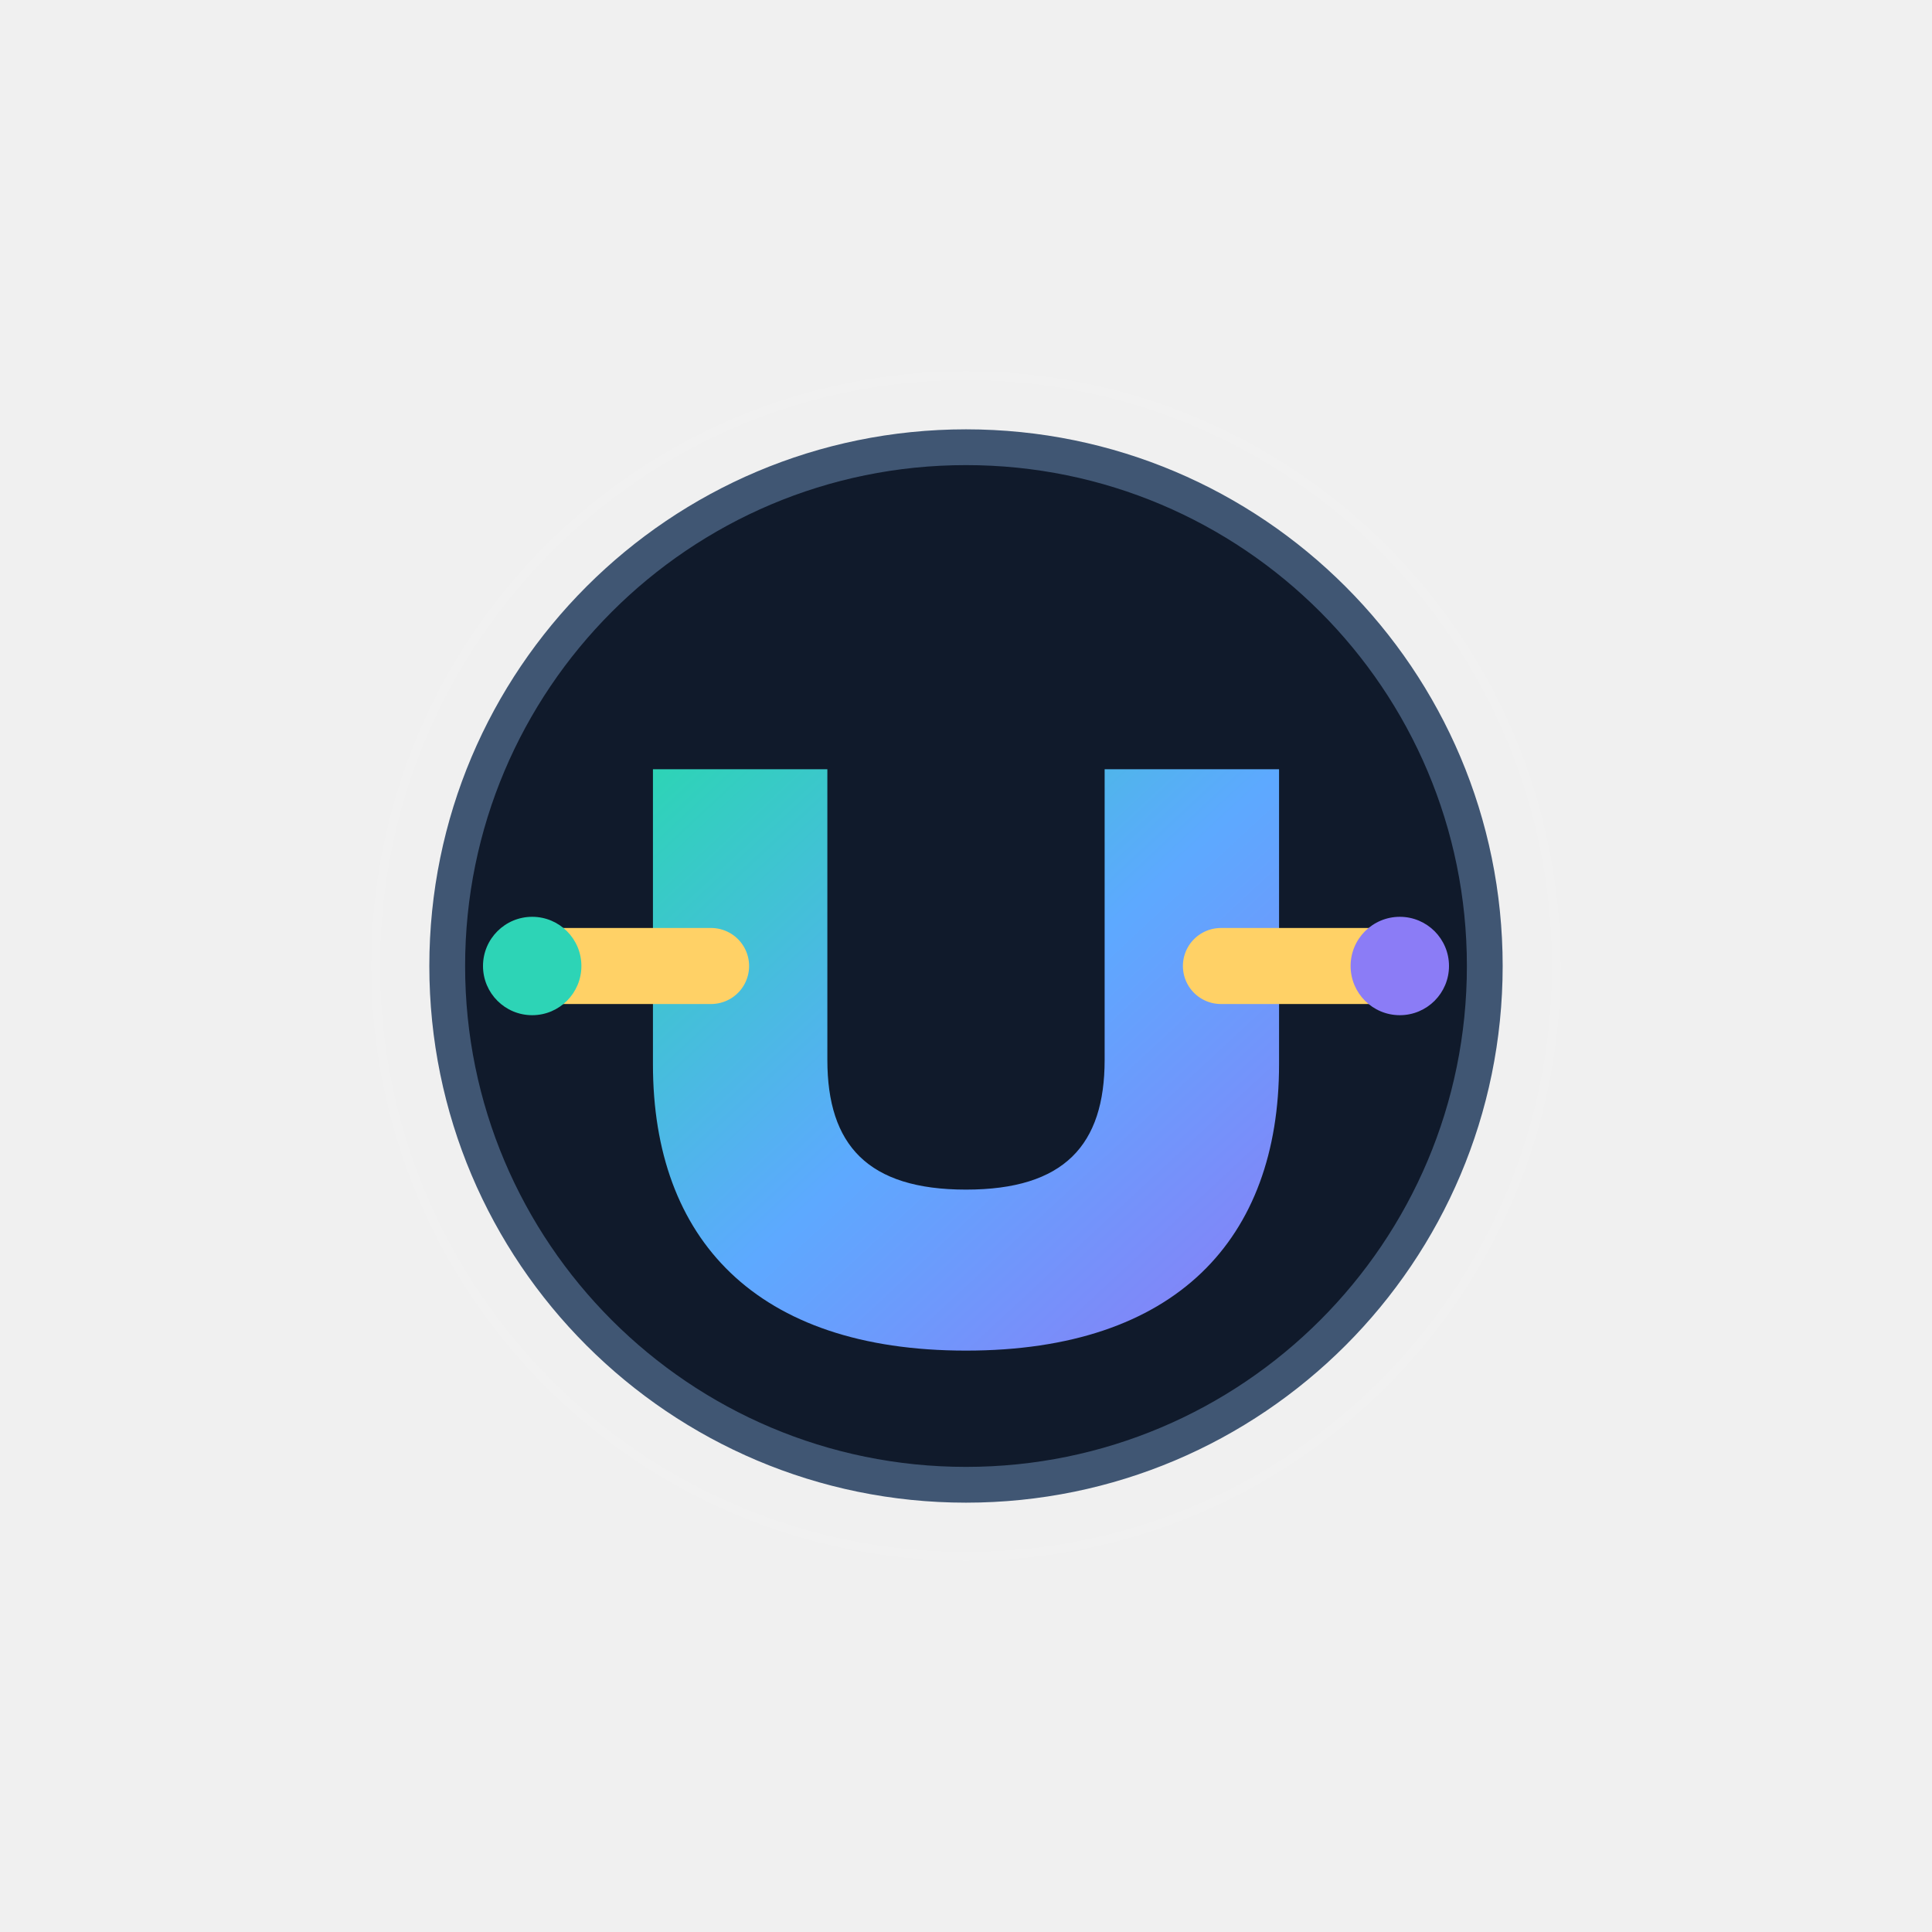
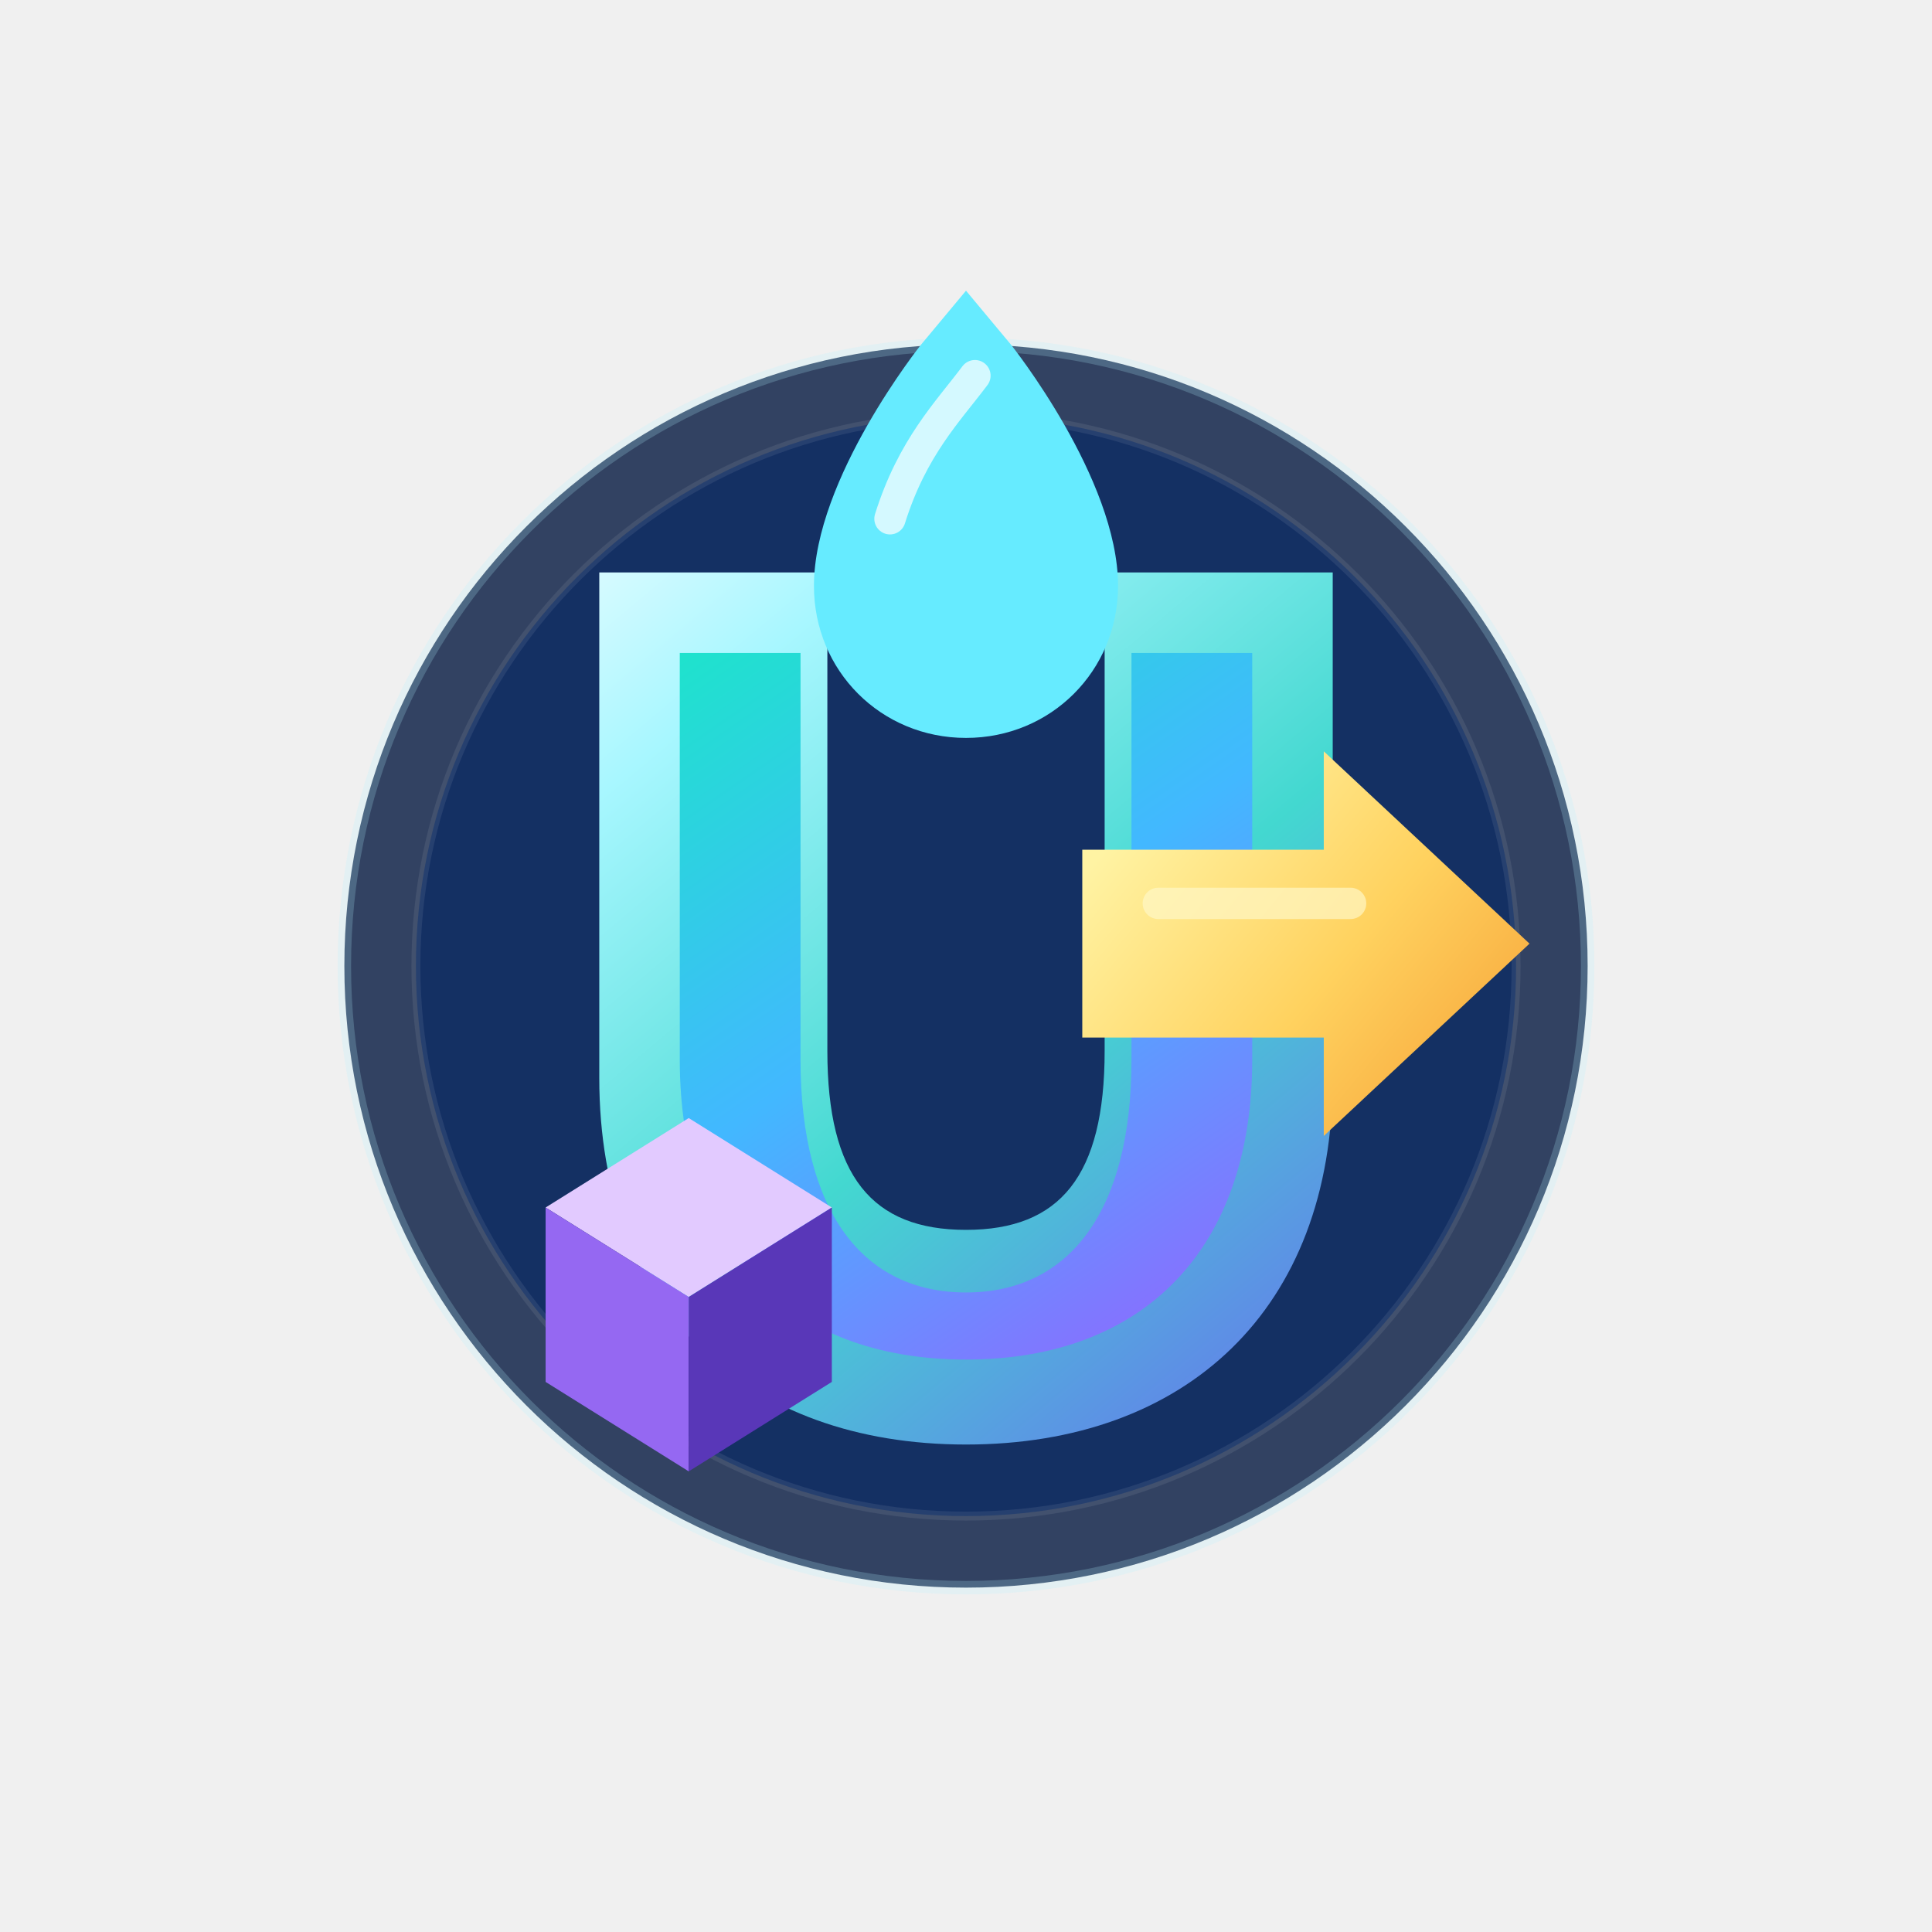
<svg xmlns="http://www.w3.org/2000/svg" width="432" height="432" viewBox="0 0 432 432">
  <defs>
-     <linearGradient id="mark" x1="0" y1="0" x2="1" y2="1">
-       <stop stop-color="#2dd4b6" />
-       <stop offset=".5" stop-color="#5da9ff" />
-       <stop offset="1" stop-color="#8b7cf6" />
+     <linearGradient id="rim" x1="118" y1="105" x2="310" y2="334" gradientUnits="userSpaceOnUse">
+       <stop stop-color="#F8FDFF" />
+       <stop offset="0.22" stop-color="#A8F7FF" />
+       <stop offset="0.56" stop-color="#43D8D0" />
+       <stop offset="1" stop-color="#6D63F2" />
+     </linearGradient>
+     <linearGradient id="inner" x1="160" y1="126" x2="280" y2="300" gradientUnits="userSpaceOnUse">
+       <stop stop-color="#1AE8C6" />
+       <stop offset="0.5" stop-color="#42B8FF" />
+       <stop offset="1" stop-color="#9264FF" />
+     </linearGradient>
+     <linearGradient id="gold" x1="255" y1="180" x2="342" y2="252" gradientUnits="userSpaceOnUse">
+       <stop stop-color="#FFF3A3" />
+       <stop offset="0.5" stop-color="#FFD25F" />
+       <stop offset="1" stop-color="#F59D33" />
    </linearGradient>
  </defs>
-   <circle cx="216" cy="216" r="116" fill="#101a2b" stroke="#405673" stroke-width="8" />
-   <path d="M146 172v66c0 39 23 64 70 64s70-25 70-64v-66h-39v65c0 19-9 29-31 29s-31-10-31-29v-65z" fill="url(#mark)" />
-   <path d="M119 216h40M273 216h40" stroke="#ffd166" stroke-width="17" stroke-linecap="round" />
-   <circle cx="119" cy="216" r="11" fill="#2dd4b6" />
-   <circle cx="313" cy="216" r="11" fill="#8b7cf6" />
-   <circle cx="216" cy="216" r="132" fill="none" stroke="#ffffff" stroke-opacity=".055" stroke-width="2" />
+   <circle cx="216" cy="216" r="139" fill="#081C43" opacity="0.82" stroke="#A6F2FF" stroke-opacity="0.22" stroke-width="3" />
+   <circle cx="216" cy="216" r="123" fill="#0B2B63" opacity="0.78" stroke="#FFFFFF" stroke-opacity="0.10" stroke-width="2" />
+   <path d="M134 128H185V235C185 263 195 275 216 275C237 275 247 263 247 235V128H298V241C298 293 265 323 216 323C167 323 134 293 134 241V128Z" fill="url(#rim)" />
+   <path d="M152 146H179V237C179 271 193 289 216 289C239 289 253 271 253 237V146H280V237C280 279 256 304 216 304C176 304 152 279 152 237V146Z" fill="url(#inner)" />
+   <path d="M242 190H296V168L342 211L296 254V232H242Z" fill="url(#gold)" />
+   <path d="M259 202H302" stroke="#FFF7C8" stroke-width="7" stroke-linecap="round" opacity="0.68" />
+   <path d="M206 77C206 77 182 107 182 131C182 150 197 165 216 165C235 165 250 150 250 131C250 107 226 77 226 77L216 65L206 77Z" fill="#66EBFF" />
+   <path d="M199 116C204 100 212 92 218 84" stroke="#FFFFFF" stroke-width="7" stroke-linecap="round" opacity="0.72" />
+   <g>
+     <path d="M122 270L154 250L186 270L154 290L122 270Z" fill="#E2CAFF" />
+     <path d="M122 270L154 290V329L122 309V270Z" fill="#9568F2" />
+     <path d="M186 270L154 290V329L186 309V270Z" fill="#5937B8" />
+   </g>
</svg>
